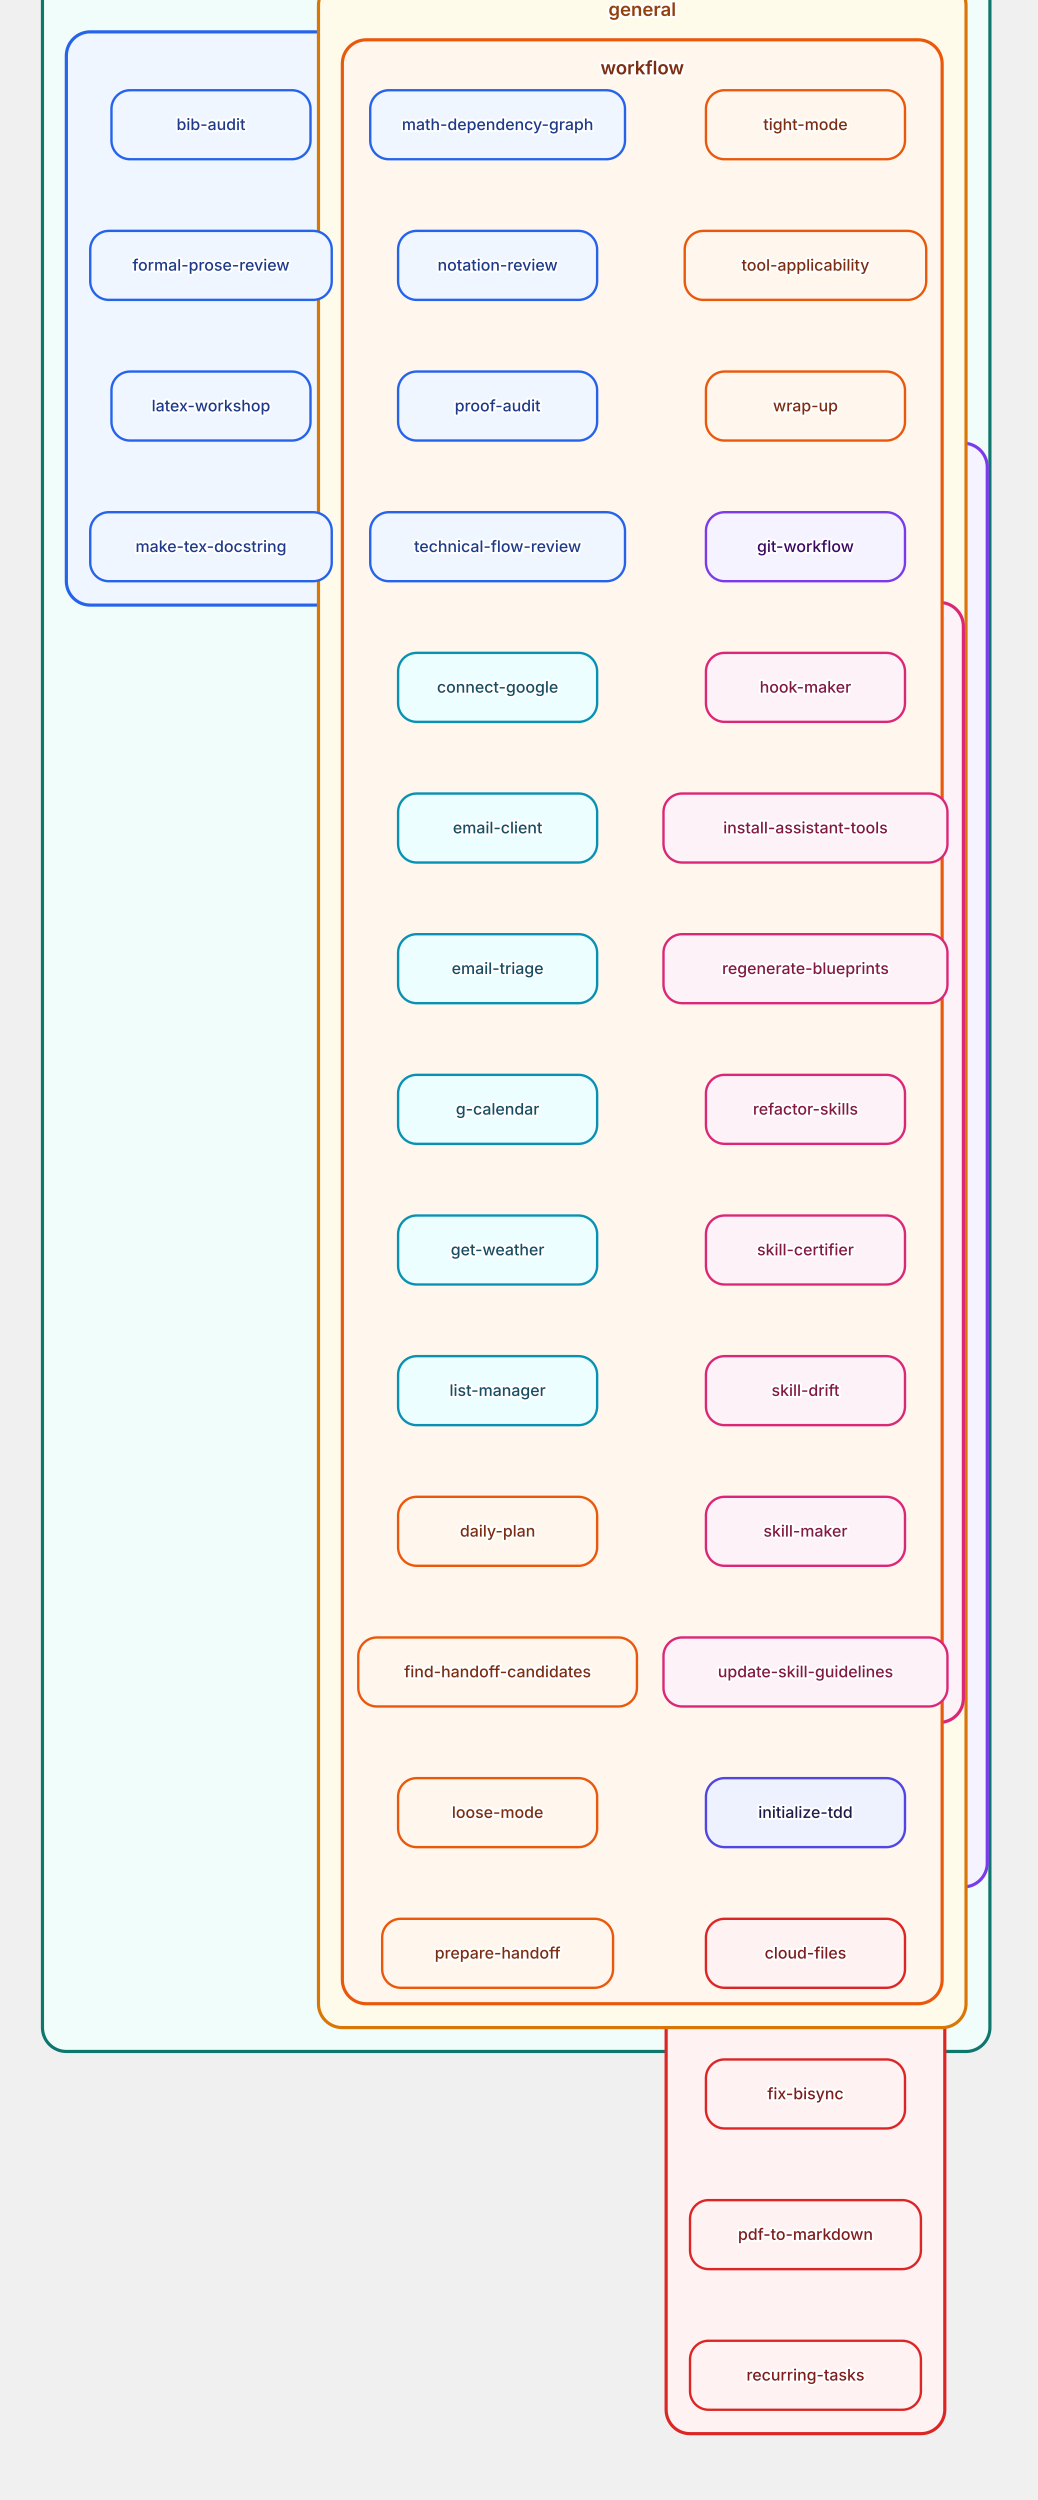
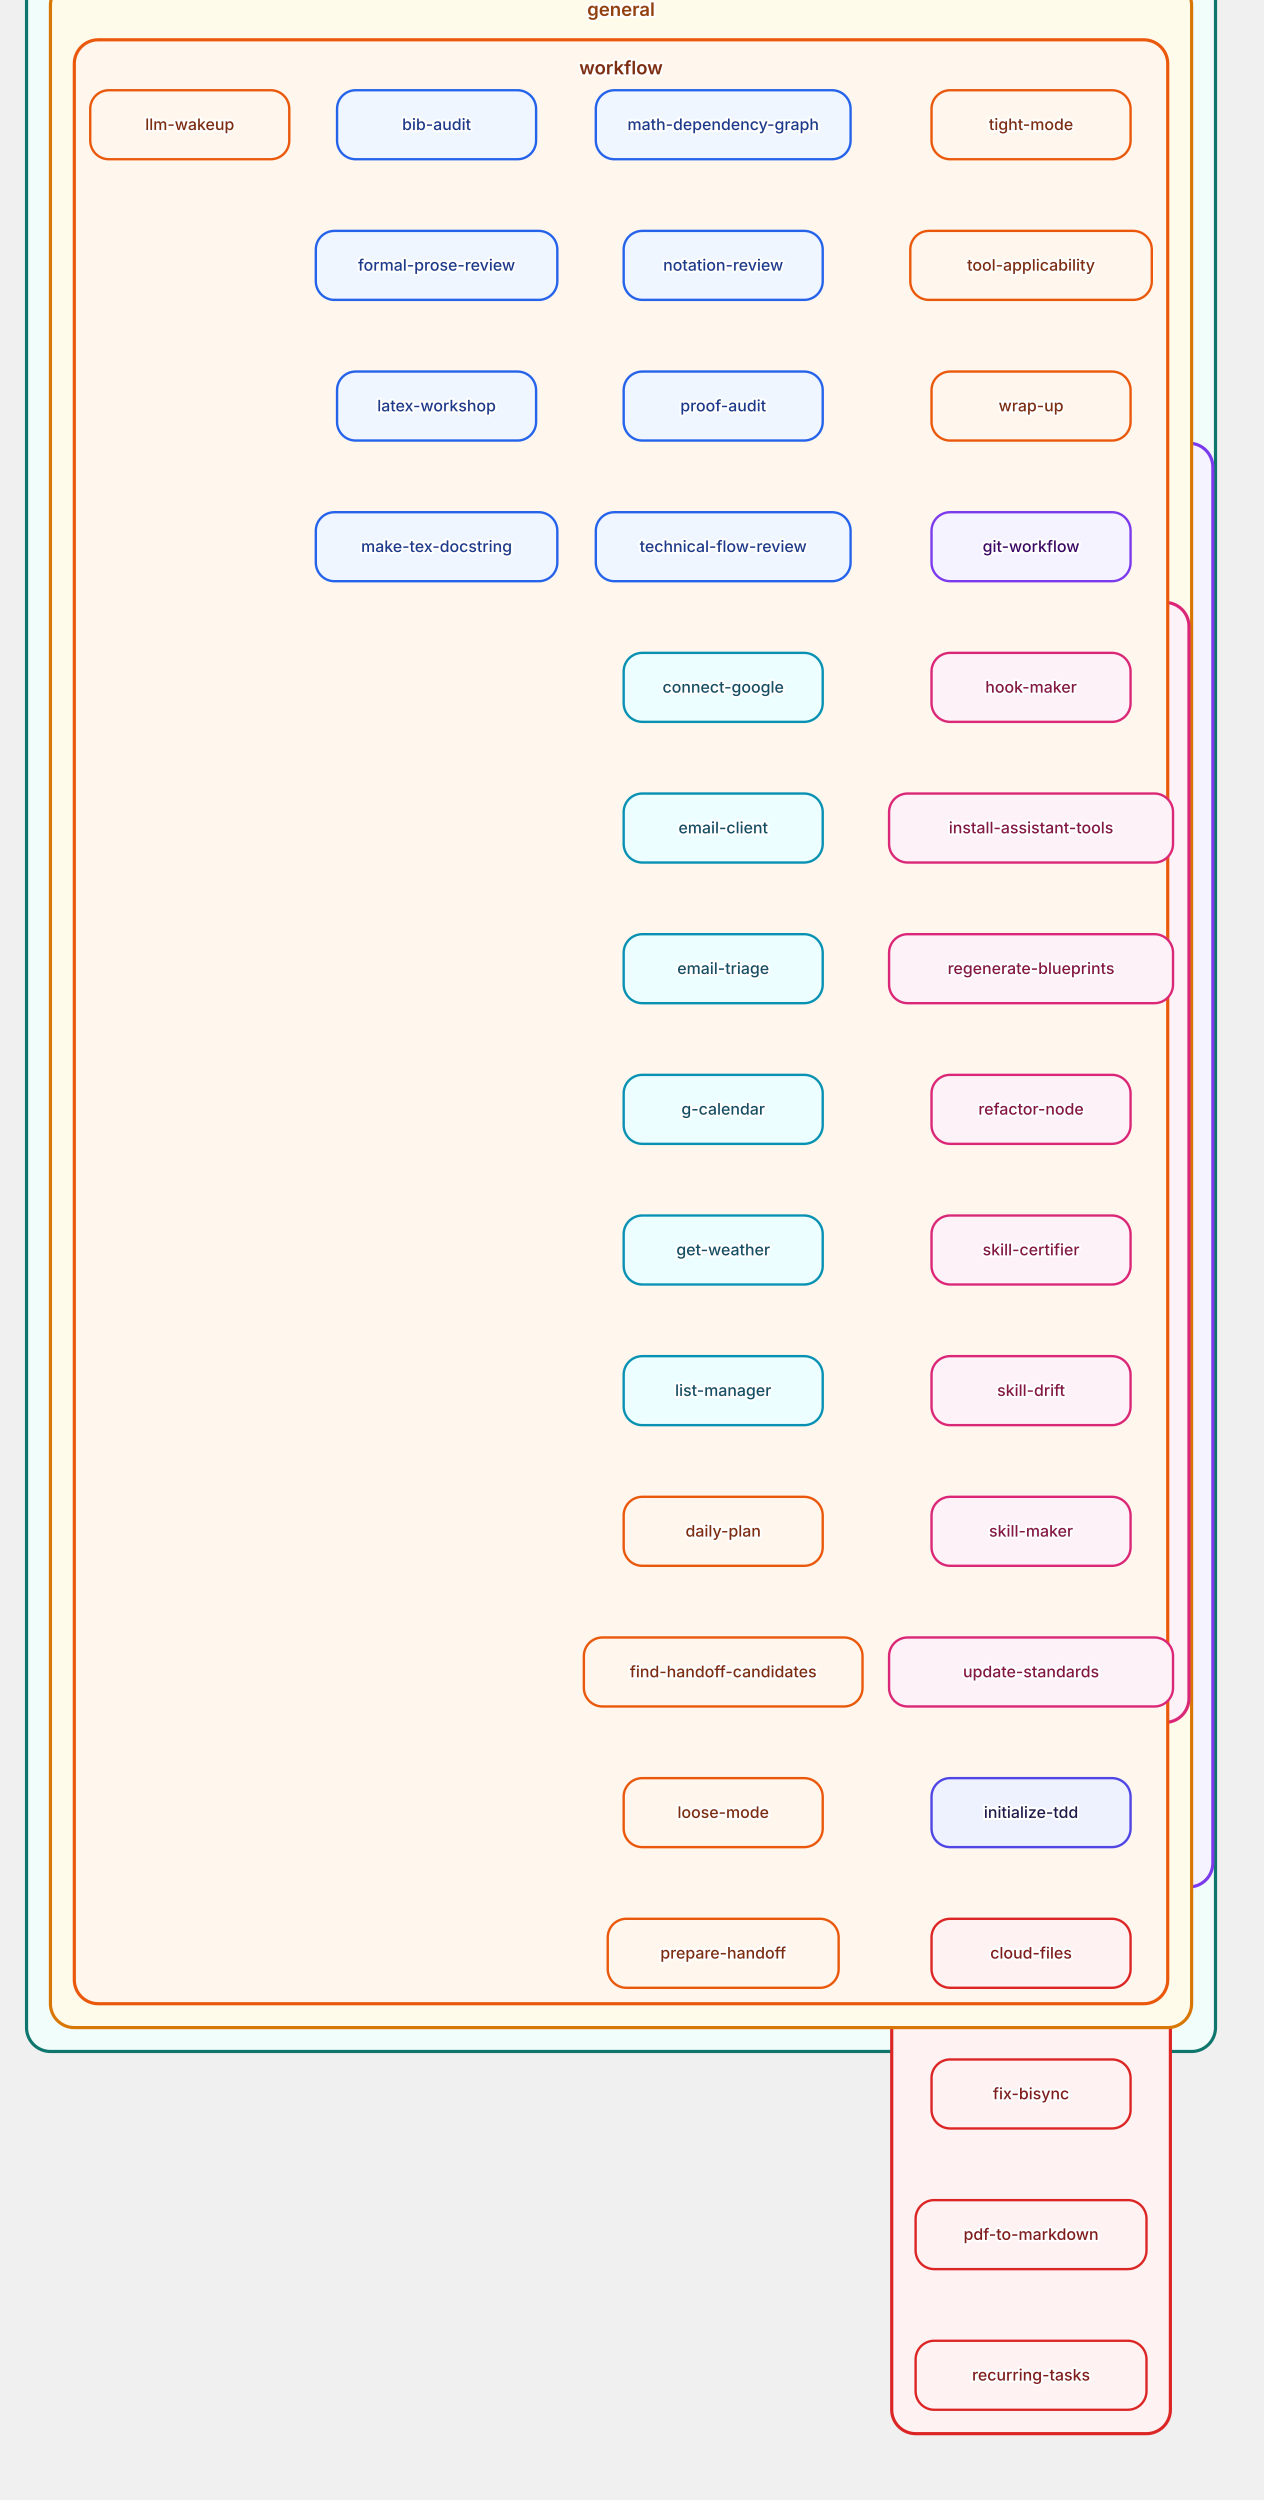
- <svg xmlns="http://www.w3.org/2000/svg" width="782" height="1884" viewBox="0 0 782 1884">
+ <svg xmlns="http://www.w3.org/2000/svg" width="952" height="1884" viewBox="0 0 952 1884">
  <defs>
    <marker id="arrow-end" markerWidth="10" markerHeight="8" refX="8" refY="4" orient="auto" markerUnits="strokeWidth">
      <path d="M0 0 L8 4 L0 8 Z" fill="#64748b" />
    </marker>
    <marker id="arrow-start" markerWidth="10" markerHeight="8" refX="2" refY="4" orient="auto-start-reverse" markerUnits="strokeWidth">
      <path d="M8 0 L0 4 L8 8 Z" fill="#64748b" />
    </marker>
  </defs>
  <g transform="translate(56 56)">
    <g id="edges" />
    <g id="groups">
      <g id="assistant" data-kind="group">
-         <rect x="-24" y="-122" width="714" height="1612" rx="18" ry="18" fill="#f0fdfa" stroke="#0f766e" stroke-width="2.4" />
-         <text x="333" y="-96" text-anchor="middle" font-family="Inter, Segoe UI, sans-serif" font-size="14" font-weight="600" fill="#134e4a" stroke="#ffffff" stroke-width="3" stroke-linejoin="round" paint-order="stroke">
-           <tspan x="333" dy="0">assistant</tspan>
+         <rect x="-36" y="-122" width="896" height="1612" rx="18" ry="18" fill="#f0fdfa" stroke="#0f766e" stroke-width="2.4" />
+         <text x="412" y="-96" text-anchor="middle" font-family="Inter, Segoe UI, sans-serif" font-size="14" font-weight="600" fill="#134e4a" stroke="#ffffff" stroke-width="3" stroke-linejoin="round" paint-order="stroke">
+           <tspan x="412" dy="0">assistant</tspan>
        </text>
      </g>
      <g id="development" data-kind="group">
-         <rect x="414" y="278" width="274" height="1088" rx="18" ry="18" fill="#f5f3ff" stroke="#7c3aed" stroke-width="2.4" />
-         <text x="551" y="304" text-anchor="middle" font-family="Inter, Segoe UI, sans-serif" font-size="14" font-weight="600" fill="#3b0764" stroke="#ffffff" stroke-width="3" stroke-linejoin="round" paint-order="stroke">
-           <tspan x="551" dy="0">development</tspan>
+         <rect x="584" y="278" width="274" height="1088" rx="18" ry="18" fill="#f5f3ff" stroke="#7c3aed" stroke-width="2.4" />
+         <text x="721" y="304" text-anchor="middle" font-family="Inter, Segoe UI, sans-serif" font-size="14" font-weight="600" fill="#3b0764" stroke="#ffffff" stroke-width="3" stroke-linejoin="round" paint-order="stroke">
+           <tspan x="721" dy="0">development</tspan>
        </text>
      </g>
      <g id="system" data-kind="group">
-         <rect x="446" y="1338" width="210" height="440" rx="18" ry="18" fill="#fef2f2" stroke="#dc2626" stroke-width="2.4" />
-         <text x="551" y="1364" text-anchor="middle" font-family="Inter, Segoe UI, sans-serif" font-size="14" font-weight="600" fill="#7f1d1d" stroke="#ffffff" stroke-width="3" stroke-linejoin="round" paint-order="stroke">
-           <tspan x="551" dy="0">system</tspan>
+         <rect x="616" y="1338" width="210" height="440" rx="18" ry="18" fill="#fef2f2" stroke="#dc2626" stroke-width="2.4" />
+         <text x="721" y="1364" text-anchor="middle" font-family="Inter, Segoe UI, sans-serif" font-size="14" font-weight="600" fill="#7f1d1d" stroke="#ffffff" stroke-width="3" stroke-linejoin="round" paint-order="stroke">
+           <tspan x="721" dy="0">system</tspan>
        </text>
      </g>
      <g id="research" data-kind="group">
-         <rect x="-6" y="-32" width="439" height="432" rx="18" ry="18" fill="#eff6ff" stroke="#2563eb" stroke-width="2.4" />
-         <text x="213.5" y="-6" text-anchor="middle" font-family="Inter, Segoe UI, sans-serif" font-size="14" font-weight="600" fill="#1e3a8a" stroke="#ffffff" stroke-width="3" stroke-linejoin="round" paint-order="stroke">
-           <tspan x="213.5" dy="0">research</tspan>
+         <rect x="164" y="-32" width="439" height="432" rx="18" ry="18" fill="#eff6ff" stroke="#2563eb" stroke-width="2.4" />
+         <text x="383.5" y="-6" text-anchor="middle" font-family="Inter, Segoe UI, sans-serif" font-size="14" font-weight="600" fill="#1e3a8a" stroke="#ffffff" stroke-width="3" stroke-linejoin="round" paint-order="stroke">
+           <tspan x="383.5" dy="0">research</tspan>
        </text>
      </g>
      <g id="general" data-kind="group">
-         <rect x="184" y="-70" width="488" height="1542" rx="18" ry="18" fill="#fffbeb" stroke="#d97706" stroke-width="2.4" />
-         <text x="428" y="-44" text-anchor="middle" font-family="Inter, Segoe UI, sans-serif" font-size="14" font-weight="600" fill="#92400e" stroke="#ffffff" stroke-width="3" stroke-linejoin="round" paint-order="stroke">
-           <tspan x="428" dy="0">general</tspan>
+         <rect x="-18" y="-70" width="860" height="1542" rx="18" ry="18" fill="#fffbeb" stroke="#d97706" stroke-width="2.4" />
+         <text x="412" y="-44" text-anchor="middle" font-family="Inter, Segoe UI, sans-serif" font-size="14" font-weight="600" fill="#92400e" stroke="#ffffff" stroke-width="3" stroke-linejoin="round" paint-order="stroke">
+           <tspan x="412" dy="0">general</tspan>
        </text>
      </g>
      <g id="skill" data-kind="group">
-         <rect x="432" y="398" width="238" height="844" rx="18" ry="18" fill="#fdf2f8" stroke="#db2777" stroke-width="2.4" />
-         <text x="551" y="424" text-anchor="middle" font-family="Inter, Segoe UI, sans-serif" font-size="14" font-weight="600" fill="#831843" stroke="#ffffff" stroke-width="3" stroke-linejoin="round" paint-order="stroke">
-           <tspan x="551" dy="0">skill</tspan>
+         <rect x="602" y="398" width="238" height="844" rx="18" ry="18" fill="#fdf2f8" stroke="#db2777" stroke-width="2.4" />
+         <text x="721" y="424" text-anchor="middle" font-family="Inter, Segoe UI, sans-serif" font-size="14" font-weight="600" fill="#831843" stroke="#ffffff" stroke-width="3" stroke-linejoin="round" paint-order="stroke">
+           <tspan x="721" dy="0">skill</tspan>
        </text>
      </g>
      <g id="coding" data-kind="group">
-         <rect x="464" y="1246" width="174" height="102" rx="18" ry="18" fill="#eef2ff" stroke="#4f46e5" stroke-width="2.4" />
-         <text x="551" y="1272" text-anchor="middle" font-family="Inter, Segoe UI, sans-serif" font-size="14" font-weight="600" fill="#1e1b4b" stroke="#ffffff" stroke-width="3" stroke-linejoin="round" paint-order="stroke">
-           <tspan x="551" dy="0">coding</tspan>
+         <rect x="634" y="1246" width="174" height="102" rx="18" ry="18" fill="#eef2ff" stroke="#4f46e5" stroke-width="2.4" />
+         <text x="721" y="1272" text-anchor="middle" font-family="Inter, Segoe UI, sans-serif" font-size="14" font-weight="600" fill="#1e1b4b" stroke="#ffffff" stroke-width="3" stroke-linejoin="round" paint-order="stroke">
+           <tspan x="721" dy="0">coding</tspan>
        </text>
      </g>
      <g id="productivity" data-kind="group">
-         <rect x="232" y="398" width="174" height="632" rx="18" ry="18" fill="#ecfeff" stroke="#0891b2" stroke-width="2.4" />
-         <text x="319" y="424" text-anchor="middle" font-family="Inter, Segoe UI, sans-serif" font-size="14" font-weight="600" fill="#164e63" stroke="#ffffff" stroke-width="3" stroke-linejoin="round" paint-order="stroke">
-           <tspan x="319" dy="0">productivity</tspan>
+         <rect x="402" y="398" width="174" height="632" rx="18" ry="18" fill="#ecfeff" stroke="#0891b2" stroke-width="2.4" />
+         <text x="489" y="424" text-anchor="middle" font-family="Inter, Segoe UI, sans-serif" font-size="14" font-weight="600" fill="#164e63" stroke="#ffffff" stroke-width="3" stroke-linejoin="round" paint-order="stroke">
+           <tspan x="489" dy="0">productivity</tspan>
        </text>
      </g>
      <g id="workflow" data-kind="group">
-         <rect x="202" y="-26" width="452" height="1480" rx="18" ry="18" fill="#fff7ed" stroke="#ea580c" stroke-width="2.4" />
-         <text x="428" y="0" text-anchor="middle" font-family="Inter, Segoe UI, sans-serif" font-size="14" font-weight="600" fill="#7c2d12" stroke="#ffffff" stroke-width="3" stroke-linejoin="round" paint-order="stroke">
-           <tspan x="428" dy="0">workflow</tspan>
+         <rect x="0" y="-26" width="824" height="1480" rx="18" ry="18" fill="#fff7ed" stroke="#ea580c" stroke-width="2.4" />
+         <text x="412" y="0" text-anchor="middle" font-family="Inter, Segoe UI, sans-serif" font-size="14" font-weight="600" fill="#7c2d12" stroke="#ffffff" stroke-width="3" stroke-linejoin="round" paint-order="stroke">
+           <tspan x="412" dy="0">workflow</tspan>
        </text>
      </g>
    </g>
    <g id="nodes">
      <g id="bib-audit" data-kind="node">
-         <rect x="28" y="12" width="150" height="52" rx="14" ry="14" fill="#eff6ff" stroke="#2563eb" stroke-width="1.8" />
-         <text x="103" y="42" text-anchor="middle" font-family="Inter, Segoe UI, sans-serif" font-size="12" font-weight="500" fill="#1e3a8a" stroke="#ffffff" stroke-width="3" stroke-linejoin="round" paint-order="stroke">
-           <tspan x="103" dy="0">bib-audit</tspan>
+         <rect x="198" y="12" width="150" height="52" rx="14" ry="14" fill="#eff6ff" stroke="#2563eb" stroke-width="1.8" />
+         <text x="273" y="42" text-anchor="middle" font-family="Inter, Segoe UI, sans-serif" font-size="12" font-weight="500" fill="#1e3a8a" stroke="#ffffff" stroke-width="3" stroke-linejoin="round" paint-order="stroke">
+           <tspan x="273" dy="0">bib-audit</tspan>
        </text>
      </g>
      <g id="formal-prose-review" data-kind="node">
-         <rect x="12" y="118" width="182" height="52" rx="14" ry="14" fill="#eff6ff" stroke="#2563eb" stroke-width="1.8" />
-         <text x="103" y="148" text-anchor="middle" font-family="Inter, Segoe UI, sans-serif" font-size="12" font-weight="500" fill="#1e3a8a" stroke="#ffffff" stroke-width="3" stroke-linejoin="round" paint-order="stroke">
-           <tspan x="103" dy="0">formal-prose-review</tspan>
+         <rect x="182" y="118" width="182" height="52" rx="14" ry="14" fill="#eff6ff" stroke="#2563eb" stroke-width="1.8" />
+         <text x="273" y="148" text-anchor="middle" font-family="Inter, Segoe UI, sans-serif" font-size="12" font-weight="500" fill="#1e3a8a" stroke="#ffffff" stroke-width="3" stroke-linejoin="round" paint-order="stroke">
+           <tspan x="273" dy="0">formal-prose-review</tspan>
        </text>
      </g>
      <g id="latex-workshop" data-kind="node">
-         <rect x="28" y="224" width="150" height="52" rx="14" ry="14" fill="#eff6ff" stroke="#2563eb" stroke-width="1.8" />
-         <text x="103" y="254" text-anchor="middle" font-family="Inter, Segoe UI, sans-serif" font-size="12" font-weight="500" fill="#1e3a8a" stroke="#ffffff" stroke-width="3" stroke-linejoin="round" paint-order="stroke">
-           <tspan x="103" dy="0">latex-workshop</tspan>
+         <rect x="198" y="224" width="150" height="52" rx="14" ry="14" fill="#eff6ff" stroke="#2563eb" stroke-width="1.8" />
+         <text x="273" y="254" text-anchor="middle" font-family="Inter, Segoe UI, sans-serif" font-size="12" font-weight="500" fill="#1e3a8a" stroke="#ffffff" stroke-width="3" stroke-linejoin="round" paint-order="stroke">
+           <tspan x="273" dy="0">latex-workshop</tspan>
        </text>
      </g>
      <g id="make-tex-docstring" data-kind="node">
-         <rect x="12" y="330" width="182" height="52" rx="14" ry="14" fill="#eff6ff" stroke="#2563eb" stroke-width="1.8" />
-         <text x="103" y="360" text-anchor="middle" font-family="Inter, Segoe UI, sans-serif" font-size="12" font-weight="500" fill="#1e3a8a" stroke="#ffffff" stroke-width="3" stroke-linejoin="round" paint-order="stroke">
-           <tspan x="103" dy="0">make-tex-docstring</tspan>
+         <rect x="182" y="330" width="182" height="52" rx="14" ry="14" fill="#eff6ff" stroke="#2563eb" stroke-width="1.8" />
+         <text x="273" y="360" text-anchor="middle" font-family="Inter, Segoe UI, sans-serif" font-size="12" font-weight="500" fill="#1e3a8a" stroke="#ffffff" stroke-width="3" stroke-linejoin="round" paint-order="stroke">
+           <tspan x="273" dy="0">make-tex-docstring</tspan>
        </text>
      </g>
      <g id="math-dependency-graph" data-kind="node">
-         <rect x="223" y="12" width="192" height="52" rx="14" ry="14" fill="#eff6ff" stroke="#2563eb" stroke-width="1.8" />
-         <text x="319" y="42" text-anchor="middle" font-family="Inter, Segoe UI, sans-serif" font-size="12" font-weight="500" fill="#1e3a8a" stroke="#ffffff" stroke-width="3" stroke-linejoin="round" paint-order="stroke">
-           <tspan x="319" dy="0">math-dependency-graph</tspan>
+         <rect x="393" y="12" width="192" height="52" rx="14" ry="14" fill="#eff6ff" stroke="#2563eb" stroke-width="1.8" />
+         <text x="489" y="42" text-anchor="middle" font-family="Inter, Segoe UI, sans-serif" font-size="12" font-weight="500" fill="#1e3a8a" stroke="#ffffff" stroke-width="3" stroke-linejoin="round" paint-order="stroke">
+           <tspan x="489" dy="0">math-dependency-graph</tspan>
        </text>
      </g>
      <g id="notation-review" data-kind="node">
-         <rect x="244" y="118" width="150" height="52" rx="14" ry="14" fill="#eff6ff" stroke="#2563eb" stroke-width="1.8" />
-         <text x="319" y="148" text-anchor="middle" font-family="Inter, Segoe UI, sans-serif" font-size="12" font-weight="500" fill="#1e3a8a" stroke="#ffffff" stroke-width="3" stroke-linejoin="round" paint-order="stroke">
-           <tspan x="319" dy="0">notation-review</tspan>
+         <rect x="414" y="118" width="150" height="52" rx="14" ry="14" fill="#eff6ff" stroke="#2563eb" stroke-width="1.8" />
+         <text x="489" y="148" text-anchor="middle" font-family="Inter, Segoe UI, sans-serif" font-size="12" font-weight="500" fill="#1e3a8a" stroke="#ffffff" stroke-width="3" stroke-linejoin="round" paint-order="stroke">
+           <tspan x="489" dy="0">notation-review</tspan>
        </text>
      </g>
      <g id="proof-audit" data-kind="node">
-         <rect x="244" y="224" width="150" height="52" rx="14" ry="14" fill="#eff6ff" stroke="#2563eb" stroke-width="1.8" />
-         <text x="319" y="254" text-anchor="middle" font-family="Inter, Segoe UI, sans-serif" font-size="12" font-weight="500" fill="#1e3a8a" stroke="#ffffff" stroke-width="3" stroke-linejoin="round" paint-order="stroke">
-           <tspan x="319" dy="0">proof-audit</tspan>
+         <rect x="414" y="224" width="150" height="52" rx="14" ry="14" fill="#eff6ff" stroke="#2563eb" stroke-width="1.8" />
+         <text x="489" y="254" text-anchor="middle" font-family="Inter, Segoe UI, sans-serif" font-size="12" font-weight="500" fill="#1e3a8a" stroke="#ffffff" stroke-width="3" stroke-linejoin="round" paint-order="stroke">
+           <tspan x="489" dy="0">proof-audit</tspan>
        </text>
      </g>
      <g id="technical-flow-review" data-kind="node">
-         <rect x="223" y="330" width="192" height="52" rx="14" ry="14" fill="#eff6ff" stroke="#2563eb" stroke-width="1.8" />
-         <text x="319" y="360" text-anchor="middle" font-family="Inter, Segoe UI, sans-serif" font-size="12" font-weight="500" fill="#1e3a8a" stroke="#ffffff" stroke-width="3" stroke-linejoin="round" paint-order="stroke">
-           <tspan x="319" dy="0">technical-flow-review</tspan>
+         <rect x="393" y="330" width="192" height="52" rx="14" ry="14" fill="#eff6ff" stroke="#2563eb" stroke-width="1.8" />
+         <text x="489" y="360" text-anchor="middle" font-family="Inter, Segoe UI, sans-serif" font-size="12" font-weight="500" fill="#1e3a8a" stroke="#ffffff" stroke-width="3" stroke-linejoin="round" paint-order="stroke">
+           <tspan x="489" dy="0">technical-flow-review</tspan>
        </text>
      </g>
      <g id="connect-google" data-kind="node">
-         <rect x="244" y="436" width="150" height="52" rx="14" ry="14" fill="#ecfeff" stroke="#0891b2" stroke-width="1.8" />
-         <text x="319" y="466" text-anchor="middle" font-family="Inter, Segoe UI, sans-serif" font-size="12" font-weight="500" fill="#164e63" stroke="#ffffff" stroke-width="3" stroke-linejoin="round" paint-order="stroke">
-           <tspan x="319" dy="0">connect-google</tspan>
+         <rect x="414" y="436" width="150" height="52" rx="14" ry="14" fill="#ecfeff" stroke="#0891b2" stroke-width="1.8" />
+         <text x="489" y="466" text-anchor="middle" font-family="Inter, Segoe UI, sans-serif" font-size="12" font-weight="500" fill="#164e63" stroke="#ffffff" stroke-width="3" stroke-linejoin="round" paint-order="stroke">
+           <tspan x="489" dy="0">connect-google</tspan>
        </text>
      </g>
      <g id="email-client" data-kind="node">
-         <rect x="244" y="542" width="150" height="52" rx="14" ry="14" fill="#ecfeff" stroke="#0891b2" stroke-width="1.8" />
-         <text x="319" y="572" text-anchor="middle" font-family="Inter, Segoe UI, sans-serif" font-size="12" font-weight="500" fill="#164e63" stroke="#ffffff" stroke-width="3" stroke-linejoin="round" paint-order="stroke">
-           <tspan x="319" dy="0">email-client</tspan>
+         <rect x="414" y="542" width="150" height="52" rx="14" ry="14" fill="#ecfeff" stroke="#0891b2" stroke-width="1.8" />
+         <text x="489" y="572" text-anchor="middle" font-family="Inter, Segoe UI, sans-serif" font-size="12" font-weight="500" fill="#164e63" stroke="#ffffff" stroke-width="3" stroke-linejoin="round" paint-order="stroke">
+           <tspan x="489" dy="0">email-client</tspan>
        </text>
      </g>
      <g id="email-triage" data-kind="node">
-         <rect x="244" y="648" width="150" height="52" rx="14" ry="14" fill="#ecfeff" stroke="#0891b2" stroke-width="1.8" />
-         <text x="319" y="678" text-anchor="middle" font-family="Inter, Segoe UI, sans-serif" font-size="12" font-weight="500" fill="#164e63" stroke="#ffffff" stroke-width="3" stroke-linejoin="round" paint-order="stroke">
-           <tspan x="319" dy="0">email-triage</tspan>
+         <rect x="414" y="648" width="150" height="52" rx="14" ry="14" fill="#ecfeff" stroke="#0891b2" stroke-width="1.8" />
+         <text x="489" y="678" text-anchor="middle" font-family="Inter, Segoe UI, sans-serif" font-size="12" font-weight="500" fill="#164e63" stroke="#ffffff" stroke-width="3" stroke-linejoin="round" paint-order="stroke">
+           <tspan x="489" dy="0">email-triage</tspan>
        </text>
      </g>
      <g id="g-calendar" data-kind="node">
-         <rect x="244" y="754" width="150" height="52" rx="14" ry="14" fill="#ecfeff" stroke="#0891b2" stroke-width="1.8" />
-         <text x="319" y="784" text-anchor="middle" font-family="Inter, Segoe UI, sans-serif" font-size="12" font-weight="500" fill="#164e63" stroke="#ffffff" stroke-width="3" stroke-linejoin="round" paint-order="stroke">
-           <tspan x="319" dy="0">g-calendar</tspan>
+         <rect x="414" y="754" width="150" height="52" rx="14" ry="14" fill="#ecfeff" stroke="#0891b2" stroke-width="1.8" />
+         <text x="489" y="784" text-anchor="middle" font-family="Inter, Segoe UI, sans-serif" font-size="12" font-weight="500" fill="#164e63" stroke="#ffffff" stroke-width="3" stroke-linejoin="round" paint-order="stroke">
+           <tspan x="489" dy="0">g-calendar</tspan>
        </text>
      </g>
      <g id="get-weather" data-kind="node">
-         <rect x="244" y="860" width="150" height="52" rx="14" ry="14" fill="#ecfeff" stroke="#0891b2" stroke-width="1.8" />
-         <text x="319" y="890" text-anchor="middle" font-family="Inter, Segoe UI, sans-serif" font-size="12" font-weight="500" fill="#164e63" stroke="#ffffff" stroke-width="3" stroke-linejoin="round" paint-order="stroke">
-           <tspan x="319" dy="0">get-weather</tspan>
+         <rect x="414" y="860" width="150" height="52" rx="14" ry="14" fill="#ecfeff" stroke="#0891b2" stroke-width="1.8" />
+         <text x="489" y="890" text-anchor="middle" font-family="Inter, Segoe UI, sans-serif" font-size="12" font-weight="500" fill="#164e63" stroke="#ffffff" stroke-width="3" stroke-linejoin="round" paint-order="stroke">
+           <tspan x="489" dy="0">get-weather</tspan>
        </text>
      </g>
      <g id="list-manager" data-kind="node">
-         <rect x="244" y="966" width="150" height="52" rx="14" ry="14" fill="#ecfeff" stroke="#0891b2" stroke-width="1.8" />
-         <text x="319" y="996" text-anchor="middle" font-family="Inter, Segoe UI, sans-serif" font-size="12" font-weight="500" fill="#164e63" stroke="#ffffff" stroke-width="3" stroke-linejoin="round" paint-order="stroke">
-           <tspan x="319" dy="0">list-manager</tspan>
+         <rect x="414" y="966" width="150" height="52" rx="14" ry="14" fill="#ecfeff" stroke="#0891b2" stroke-width="1.8" />
+         <text x="489" y="996" text-anchor="middle" font-family="Inter, Segoe UI, sans-serif" font-size="12" font-weight="500" fill="#164e63" stroke="#ffffff" stroke-width="3" stroke-linejoin="round" paint-order="stroke">
+           <tspan x="489" dy="0">list-manager</tspan>
        </text>
      </g>
      <g id="daily-plan" data-kind="node">
-         <rect x="244" y="1072" width="150" height="52" rx="14" ry="14" fill="#fff7ed" stroke="#ea580c" stroke-width="1.8" />
-         <text x="319" y="1102" text-anchor="middle" font-family="Inter, Segoe UI, sans-serif" font-size="12" font-weight="500" fill="#7c2d12" stroke="#ffffff" stroke-width="3" stroke-linejoin="round" paint-order="stroke">
-           <tspan x="319" dy="0">daily-plan</tspan>
+         <rect x="414" y="1072" width="150" height="52" rx="14" ry="14" fill="#fff7ed" stroke="#ea580c" stroke-width="1.8" />
+         <text x="489" y="1102" text-anchor="middle" font-family="Inter, Segoe UI, sans-serif" font-size="12" font-weight="500" fill="#7c2d12" stroke="#ffffff" stroke-width="3" stroke-linejoin="round" paint-order="stroke">
+           <tspan x="489" dy="0">daily-plan</tspan>
        </text>
      </g>
      <g id="find-handoff-candidates" data-kind="node">
-         <rect x="214" y="1178" width="210" height="52" rx="14" ry="14" fill="#fff7ed" stroke="#ea580c" stroke-width="1.8" />
-         <text x="319" y="1208" text-anchor="middle" font-family="Inter, Segoe UI, sans-serif" font-size="12" font-weight="500" fill="#7c2d12" stroke="#ffffff" stroke-width="3" stroke-linejoin="round" paint-order="stroke">
-           <tspan x="319" dy="0">find-handoff-candidates</tspan>
+         <rect x="384" y="1178" width="210" height="52" rx="14" ry="14" fill="#fff7ed" stroke="#ea580c" stroke-width="1.8" />
+         <text x="489" y="1208" text-anchor="middle" font-family="Inter, Segoe UI, sans-serif" font-size="12" font-weight="500" fill="#7c2d12" stroke="#ffffff" stroke-width="3" stroke-linejoin="round" paint-order="stroke">
+           <tspan x="489" dy="0">find-handoff-candidates</tspan>
+         </text>
+       </g>
+       <g id="llm-wakeup" data-kind="node">
+         <rect x="12" y="12" width="150" height="52" rx="14" ry="14" fill="#fff7ed" stroke="#ea580c" stroke-width="1.8" />
+         <text x="87" y="42" text-anchor="middle" font-family="Inter, Segoe UI, sans-serif" font-size="12" font-weight="500" fill="#7c2d12" stroke="#ffffff" stroke-width="3" stroke-linejoin="round" paint-order="stroke">
+           <tspan x="87" dy="0">llm-wakeup</tspan>
        </text>
      </g>
      <g id="loose-mode" data-kind="node">
-         <rect x="244" y="1284" width="150" height="52" rx="14" ry="14" fill="#fff7ed" stroke="#ea580c" stroke-width="1.8" />
-         <text x="319" y="1314" text-anchor="middle" font-family="Inter, Segoe UI, sans-serif" font-size="12" font-weight="500" fill="#7c2d12" stroke="#ffffff" stroke-width="3" stroke-linejoin="round" paint-order="stroke">
-           <tspan x="319" dy="0">loose-mode</tspan>
+         <rect x="414" y="1284" width="150" height="52" rx="14" ry="14" fill="#fff7ed" stroke="#ea580c" stroke-width="1.8" />
+         <text x="489" y="1314" text-anchor="middle" font-family="Inter, Segoe UI, sans-serif" font-size="12" font-weight="500" fill="#7c2d12" stroke="#ffffff" stroke-width="3" stroke-linejoin="round" paint-order="stroke">
+           <tspan x="489" dy="0">loose-mode</tspan>
        </text>
      </g>
      <g id="prepare-handoff" data-kind="node">
-         <rect x="232" y="1390" width="174" height="52" rx="14" ry="14" fill="#fff7ed" stroke="#ea580c" stroke-width="1.8" />
-         <text x="319" y="1420" text-anchor="middle" font-family="Inter, Segoe UI, sans-serif" font-size="12" font-weight="500" fill="#7c2d12" stroke="#ffffff" stroke-width="3" stroke-linejoin="round" paint-order="stroke">
-           <tspan x="319" dy="0">prepare-handoff</tspan>
+         <rect x="402" y="1390" width="174" height="52" rx="14" ry="14" fill="#fff7ed" stroke="#ea580c" stroke-width="1.8" />
+         <text x="489" y="1420" text-anchor="middle" font-family="Inter, Segoe UI, sans-serif" font-size="12" font-weight="500" fill="#7c2d12" stroke="#ffffff" stroke-width="3" stroke-linejoin="round" paint-order="stroke">
+           <tspan x="489" dy="0">prepare-handoff</tspan>
        </text>
      </g>
      <g id="tight-mode" data-kind="node">
-         <rect x="476" y="12" width="150" height="52" rx="14" ry="14" fill="#fff7ed" stroke="#ea580c" stroke-width="1.8" />
-         <text x="551" y="42" text-anchor="middle" font-family="Inter, Segoe UI, sans-serif" font-size="12" font-weight="500" fill="#7c2d12" stroke="#ffffff" stroke-width="3" stroke-linejoin="round" paint-order="stroke">
-           <tspan x="551" dy="0">tight-mode</tspan>
+         <rect x="646" y="12" width="150" height="52" rx="14" ry="14" fill="#fff7ed" stroke="#ea580c" stroke-width="1.8" />
+         <text x="721" y="42" text-anchor="middle" font-family="Inter, Segoe UI, sans-serif" font-size="12" font-weight="500" fill="#7c2d12" stroke="#ffffff" stroke-width="3" stroke-linejoin="round" paint-order="stroke">
+           <tspan x="721" dy="0">tight-mode</tspan>
        </text>
      </g>
      <g id="tool-applicability" data-kind="node">
-         <rect x="460" y="118" width="182" height="52" rx="14" ry="14" fill="#fff7ed" stroke="#ea580c" stroke-width="1.8" />
-         <text x="551" y="148" text-anchor="middle" font-family="Inter, Segoe UI, sans-serif" font-size="12" font-weight="500" fill="#7c2d12" stroke="#ffffff" stroke-width="3" stroke-linejoin="round" paint-order="stroke">
-           <tspan x="551" dy="0">tool-applicability</tspan>
+         <rect x="630" y="118" width="182" height="52" rx="14" ry="14" fill="#fff7ed" stroke="#ea580c" stroke-width="1.8" />
+         <text x="721" y="148" text-anchor="middle" font-family="Inter, Segoe UI, sans-serif" font-size="12" font-weight="500" fill="#7c2d12" stroke="#ffffff" stroke-width="3" stroke-linejoin="round" paint-order="stroke">
+           <tspan x="721" dy="0">tool-applicability</tspan>
        </text>
      </g>
      <g id="wrap-up" data-kind="node">
-         <rect x="476" y="224" width="150" height="52" rx="14" ry="14" fill="#fff7ed" stroke="#ea580c" stroke-width="1.8" />
-         <text x="551" y="254" text-anchor="middle" font-family="Inter, Segoe UI, sans-serif" font-size="12" font-weight="500" fill="#7c2d12" stroke="#ffffff" stroke-width="3" stroke-linejoin="round" paint-order="stroke">
-           <tspan x="551" dy="0">wrap-up</tspan>
+         <rect x="646" y="224" width="150" height="52" rx="14" ry="14" fill="#fff7ed" stroke="#ea580c" stroke-width="1.8" />
+         <text x="721" y="254" text-anchor="middle" font-family="Inter, Segoe UI, sans-serif" font-size="12" font-weight="500" fill="#7c2d12" stroke="#ffffff" stroke-width="3" stroke-linejoin="round" paint-order="stroke">
+           <tspan x="721" dy="0">wrap-up</tspan>
        </text>
      </g>
      <g id="git-workflow" data-kind="node">
-         <rect x="476" y="330" width="150" height="52" rx="14" ry="14" fill="#f5f3ff" stroke="#7c3aed" stroke-width="1.8" />
-         <text x="551" y="360" text-anchor="middle" font-family="Inter, Segoe UI, sans-serif" font-size="12" font-weight="500" fill="#3b0764" stroke="#ffffff" stroke-width="3" stroke-linejoin="round" paint-order="stroke">
-           <tspan x="551" dy="0">git-workflow</tspan>
+         <rect x="646" y="330" width="150" height="52" rx="14" ry="14" fill="#f5f3ff" stroke="#7c3aed" stroke-width="1.8" />
+         <text x="721" y="360" text-anchor="middle" font-family="Inter, Segoe UI, sans-serif" font-size="12" font-weight="500" fill="#3b0764" stroke="#ffffff" stroke-width="3" stroke-linejoin="round" paint-order="stroke">
+           <tspan x="721" dy="0">git-workflow</tspan>
        </text>
      </g>
      <g id="hook-maker" data-kind="node">
-         <rect x="476" y="436" width="150" height="52" rx="14" ry="14" fill="#fdf2f8" stroke="#db2777" stroke-width="1.8" />
-         <text x="551" y="466" text-anchor="middle" font-family="Inter, Segoe UI, sans-serif" font-size="12" font-weight="500" fill="#831843" stroke="#ffffff" stroke-width="3" stroke-linejoin="round" paint-order="stroke">
-           <tspan x="551" dy="0">hook-maker</tspan>
+         <rect x="646" y="436" width="150" height="52" rx="14" ry="14" fill="#fdf2f8" stroke="#db2777" stroke-width="1.8" />
+         <text x="721" y="466" text-anchor="middle" font-family="Inter, Segoe UI, sans-serif" font-size="12" font-weight="500" fill="#831843" stroke="#ffffff" stroke-width="3" stroke-linejoin="round" paint-order="stroke">
+           <tspan x="721" dy="0">hook-maker</tspan>
        </text>
      </g>
      <g id="install-assistant-tools" data-kind="node">
-         <rect x="444" y="542" width="214" height="52" rx="14" ry="14" fill="#fdf2f8" stroke="#db2777" stroke-width="1.8" />
-         <text x="551" y="572" text-anchor="middle" font-family="Inter, Segoe UI, sans-serif" font-size="12" font-weight="500" fill="#831843" stroke="#ffffff" stroke-width="3" stroke-linejoin="round" paint-order="stroke">
-           <tspan x="551" dy="0">install-assistant-tools</tspan>
+         <rect x="614" y="542" width="214" height="52" rx="14" ry="14" fill="#fdf2f8" stroke="#db2777" stroke-width="1.8" />
+         <text x="721" y="572" text-anchor="middle" font-family="Inter, Segoe UI, sans-serif" font-size="12" font-weight="500" fill="#831843" stroke="#ffffff" stroke-width="3" stroke-linejoin="round" paint-order="stroke">
+           <tspan x="721" dy="0">install-assistant-tools</tspan>
        </text>
      </g>
      <g id="regenerate-blueprints" data-kind="node">
-         <rect x="444" y="648" width="214" height="52" rx="14" ry="14" fill="#fdf2f8" stroke="#db2777" stroke-width="1.8" />
-         <text x="551" y="678" text-anchor="middle" font-family="Inter, Segoe UI, sans-serif" font-size="12" font-weight="500" fill="#831843" stroke="#ffffff" stroke-width="3" stroke-linejoin="round" paint-order="stroke">
-           <tspan x="551" dy="0">regenerate-blueprints</tspan>
-         </text>
-       </g>
-       <g id="refactor-skills" data-kind="node">
-         <rect x="476" y="754" width="150" height="52" rx="14" ry="14" fill="#fdf2f8" stroke="#db2777" stroke-width="1.8" />
-         <text x="551" y="784" text-anchor="middle" font-family="Inter, Segoe UI, sans-serif" font-size="12" font-weight="500" fill="#831843" stroke="#ffffff" stroke-width="3" stroke-linejoin="round" paint-order="stroke">
-           <tspan x="551" dy="0">refactor-skills</tspan>
+         <rect x="614" y="648" width="214" height="52" rx="14" ry="14" fill="#fdf2f8" stroke="#db2777" stroke-width="1.8" />
+         <text x="721" y="678" text-anchor="middle" font-family="Inter, Segoe UI, sans-serif" font-size="12" font-weight="500" fill="#831843" stroke="#ffffff" stroke-width="3" stroke-linejoin="round" paint-order="stroke">
+           <tspan x="721" dy="0">regenerate-blueprints</tspan>
+         </text>
+       </g>
+       <g id="refactor-node" data-kind="node">
+         <rect x="646" y="754" width="150" height="52" rx="14" ry="14" fill="#fdf2f8" stroke="#db2777" stroke-width="1.8" />
+         <text x="721" y="784" text-anchor="middle" font-family="Inter, Segoe UI, sans-serif" font-size="12" font-weight="500" fill="#831843" stroke="#ffffff" stroke-width="3" stroke-linejoin="round" paint-order="stroke">
+           <tspan x="721" dy="0">refactor-node</tspan>
        </text>
      </g>
      <g id="skill-certifier" data-kind="node">
-         <rect x="476" y="860" width="150" height="52" rx="14" ry="14" fill="#fdf2f8" stroke="#db2777" stroke-width="1.8" />
-         <text x="551" y="890" text-anchor="middle" font-family="Inter, Segoe UI, sans-serif" font-size="12" font-weight="500" fill="#831843" stroke="#ffffff" stroke-width="3" stroke-linejoin="round" paint-order="stroke">
-           <tspan x="551" dy="0">skill-certifier</tspan>
+         <rect x="646" y="860" width="150" height="52" rx="14" ry="14" fill="#fdf2f8" stroke="#db2777" stroke-width="1.8" />
+         <text x="721" y="890" text-anchor="middle" font-family="Inter, Segoe UI, sans-serif" font-size="12" font-weight="500" fill="#831843" stroke="#ffffff" stroke-width="3" stroke-linejoin="round" paint-order="stroke">
+           <tspan x="721" dy="0">skill-certifier</tspan>
        </text>
      </g>
      <g id="skill-drift" data-kind="node">
-         <rect x="476" y="966" width="150" height="52" rx="14" ry="14" fill="#fdf2f8" stroke="#db2777" stroke-width="1.8" />
-         <text x="551" y="996" text-anchor="middle" font-family="Inter, Segoe UI, sans-serif" font-size="12" font-weight="500" fill="#831843" stroke="#ffffff" stroke-width="3" stroke-linejoin="round" paint-order="stroke">
-           <tspan x="551" dy="0">skill-drift</tspan>
+         <rect x="646" y="966" width="150" height="52" rx="14" ry="14" fill="#fdf2f8" stroke="#db2777" stroke-width="1.8" />
+         <text x="721" y="996" text-anchor="middle" font-family="Inter, Segoe UI, sans-serif" font-size="12" font-weight="500" fill="#831843" stroke="#ffffff" stroke-width="3" stroke-linejoin="round" paint-order="stroke">
+           <tspan x="721" dy="0">skill-drift</tspan>
        </text>
      </g>
      <g id="skill-maker" data-kind="node">
-         <rect x="476" y="1072" width="150" height="52" rx="14" ry="14" fill="#fdf2f8" stroke="#db2777" stroke-width="1.8" />
-         <text x="551" y="1102" text-anchor="middle" font-family="Inter, Segoe UI, sans-serif" font-size="12" font-weight="500" fill="#831843" stroke="#ffffff" stroke-width="3" stroke-linejoin="round" paint-order="stroke">
-           <tspan x="551" dy="0">skill-maker</tspan>
-         </text>
-       </g>
-       <g id="update-skill-guidelines" data-kind="node">
-         <rect x="444" y="1178" width="214" height="52" rx="14" ry="14" fill="#fdf2f8" stroke="#db2777" stroke-width="1.8" />
-         <text x="551" y="1208" text-anchor="middle" font-family="Inter, Segoe UI, sans-serif" font-size="12" font-weight="500" fill="#831843" stroke="#ffffff" stroke-width="3" stroke-linejoin="round" paint-order="stroke">
-           <tspan x="551" dy="0">update-skill-guidelines</tspan>
+         <rect x="646" y="1072" width="150" height="52" rx="14" ry="14" fill="#fdf2f8" stroke="#db2777" stroke-width="1.8" />
+         <text x="721" y="1102" text-anchor="middle" font-family="Inter, Segoe UI, sans-serif" font-size="12" font-weight="500" fill="#831843" stroke="#ffffff" stroke-width="3" stroke-linejoin="round" paint-order="stroke">
+           <tspan x="721" dy="0">skill-maker</tspan>
+         </text>
+       </g>
+       <g id="update-standards" data-kind="node">
+         <rect x="614" y="1178" width="214" height="52" rx="14" ry="14" fill="#fdf2f8" stroke="#db2777" stroke-width="1.8" />
+         <text x="721" y="1208" text-anchor="middle" font-family="Inter, Segoe UI, sans-serif" font-size="12" font-weight="500" fill="#831843" stroke="#ffffff" stroke-width="3" stroke-linejoin="round" paint-order="stroke">
+           <tspan x="721" dy="0">update-standards</tspan>
        </text>
      </g>
      <g id="initialize-tdd" data-kind="node">
-         <rect x="476" y="1284" width="150" height="52" rx="14" ry="14" fill="#eef2ff" stroke="#4f46e5" stroke-width="1.8" />
-         <text x="551" y="1314" text-anchor="middle" font-family="Inter, Segoe UI, sans-serif" font-size="12" font-weight="500" fill="#1e1b4b" stroke="#ffffff" stroke-width="3" stroke-linejoin="round" paint-order="stroke">
-           <tspan x="551" dy="0">initialize-tdd</tspan>
+         <rect x="646" y="1284" width="150" height="52" rx="14" ry="14" fill="#eef2ff" stroke="#4f46e5" stroke-width="1.8" />
+         <text x="721" y="1314" text-anchor="middle" font-family="Inter, Segoe UI, sans-serif" font-size="12" font-weight="500" fill="#1e1b4b" stroke="#ffffff" stroke-width="3" stroke-linejoin="round" paint-order="stroke">
+           <tspan x="721" dy="0">initialize-tdd</tspan>
        </text>
      </g>
      <g id="cloud-files" data-kind="node">
-         <rect x="476" y="1390" width="150" height="52" rx="14" ry="14" fill="#fef2f2" stroke="#dc2626" stroke-width="1.8" />
-         <text x="551" y="1420" text-anchor="middle" font-family="Inter, Segoe UI, sans-serif" font-size="12" font-weight="500" fill="#7f1d1d" stroke="#ffffff" stroke-width="3" stroke-linejoin="round" paint-order="stroke">
-           <tspan x="551" dy="0">cloud-files</tspan>
+         <rect x="646" y="1390" width="150" height="52" rx="14" ry="14" fill="#fef2f2" stroke="#dc2626" stroke-width="1.8" />
+         <text x="721" y="1420" text-anchor="middle" font-family="Inter, Segoe UI, sans-serif" font-size="12" font-weight="500" fill="#7f1d1d" stroke="#ffffff" stroke-width="3" stroke-linejoin="round" paint-order="stroke">
+           <tspan x="721" dy="0">cloud-files</tspan>
        </text>
      </g>
      <g id="fix-bisync" data-kind="node">
-         <rect x="476" y="1496" width="150" height="52" rx="14" ry="14" fill="#fef2f2" stroke="#dc2626" stroke-width="1.8" />
-         <text x="551" y="1526" text-anchor="middle" font-family="Inter, Segoe UI, sans-serif" font-size="12" font-weight="500" fill="#7f1d1d" stroke="#ffffff" stroke-width="3" stroke-linejoin="round" paint-order="stroke">
-           <tspan x="551" dy="0">fix-bisync</tspan>
+         <rect x="646" y="1496" width="150" height="52" rx="14" ry="14" fill="#fef2f2" stroke="#dc2626" stroke-width="1.8" />
+         <text x="721" y="1526" text-anchor="middle" font-family="Inter, Segoe UI, sans-serif" font-size="12" font-weight="500" fill="#7f1d1d" stroke="#ffffff" stroke-width="3" stroke-linejoin="round" paint-order="stroke">
+           <tspan x="721" dy="0">fix-bisync</tspan>
        </text>
      </g>
      <g id="pdf-to-markdown" data-kind="node">
-         <rect x="464" y="1602" width="174" height="52" rx="14" ry="14" fill="#fef2f2" stroke="#dc2626" stroke-width="1.8" />
-         <text x="551" y="1632" text-anchor="middle" font-family="Inter, Segoe UI, sans-serif" font-size="12" font-weight="500" fill="#7f1d1d" stroke="#ffffff" stroke-width="3" stroke-linejoin="round" paint-order="stroke">
-           <tspan x="551" dy="0">pdf-to-markdown</tspan>
+         <rect x="634" y="1602" width="174" height="52" rx="14" ry="14" fill="#fef2f2" stroke="#dc2626" stroke-width="1.8" />
+         <text x="721" y="1632" text-anchor="middle" font-family="Inter, Segoe UI, sans-serif" font-size="12" font-weight="500" fill="#7f1d1d" stroke="#ffffff" stroke-width="3" stroke-linejoin="round" paint-order="stroke">
+           <tspan x="721" dy="0">pdf-to-markdown</tspan>
        </text>
      </g>
      <g id="recurring-tasks" data-kind="node">
-         <rect x="464" y="1708" width="174" height="52" rx="14" ry="14" fill="#fef2f2" stroke="#dc2626" stroke-width="1.8" />
-         <text x="551" y="1738" text-anchor="middle" font-family="Inter, Segoe UI, sans-serif" font-size="12" font-weight="500" fill="#7f1d1d" stroke="#ffffff" stroke-width="3" stroke-linejoin="round" paint-order="stroke">
-           <tspan x="551" dy="0">recurring-tasks</tspan>
+         <rect x="634" y="1708" width="174" height="52" rx="14" ry="14" fill="#fef2f2" stroke="#dc2626" stroke-width="1.8" />
+         <text x="721" y="1738" text-anchor="middle" font-family="Inter, Segoe UI, sans-serif" font-size="12" font-weight="500" fill="#7f1d1d" stroke="#ffffff" stroke-width="3" stroke-linejoin="round" paint-order="stroke">
+           <tspan x="721" dy="0">recurring-tasks</tspan>
        </text>
      </g>
    </g>
  </g>
</svg>
